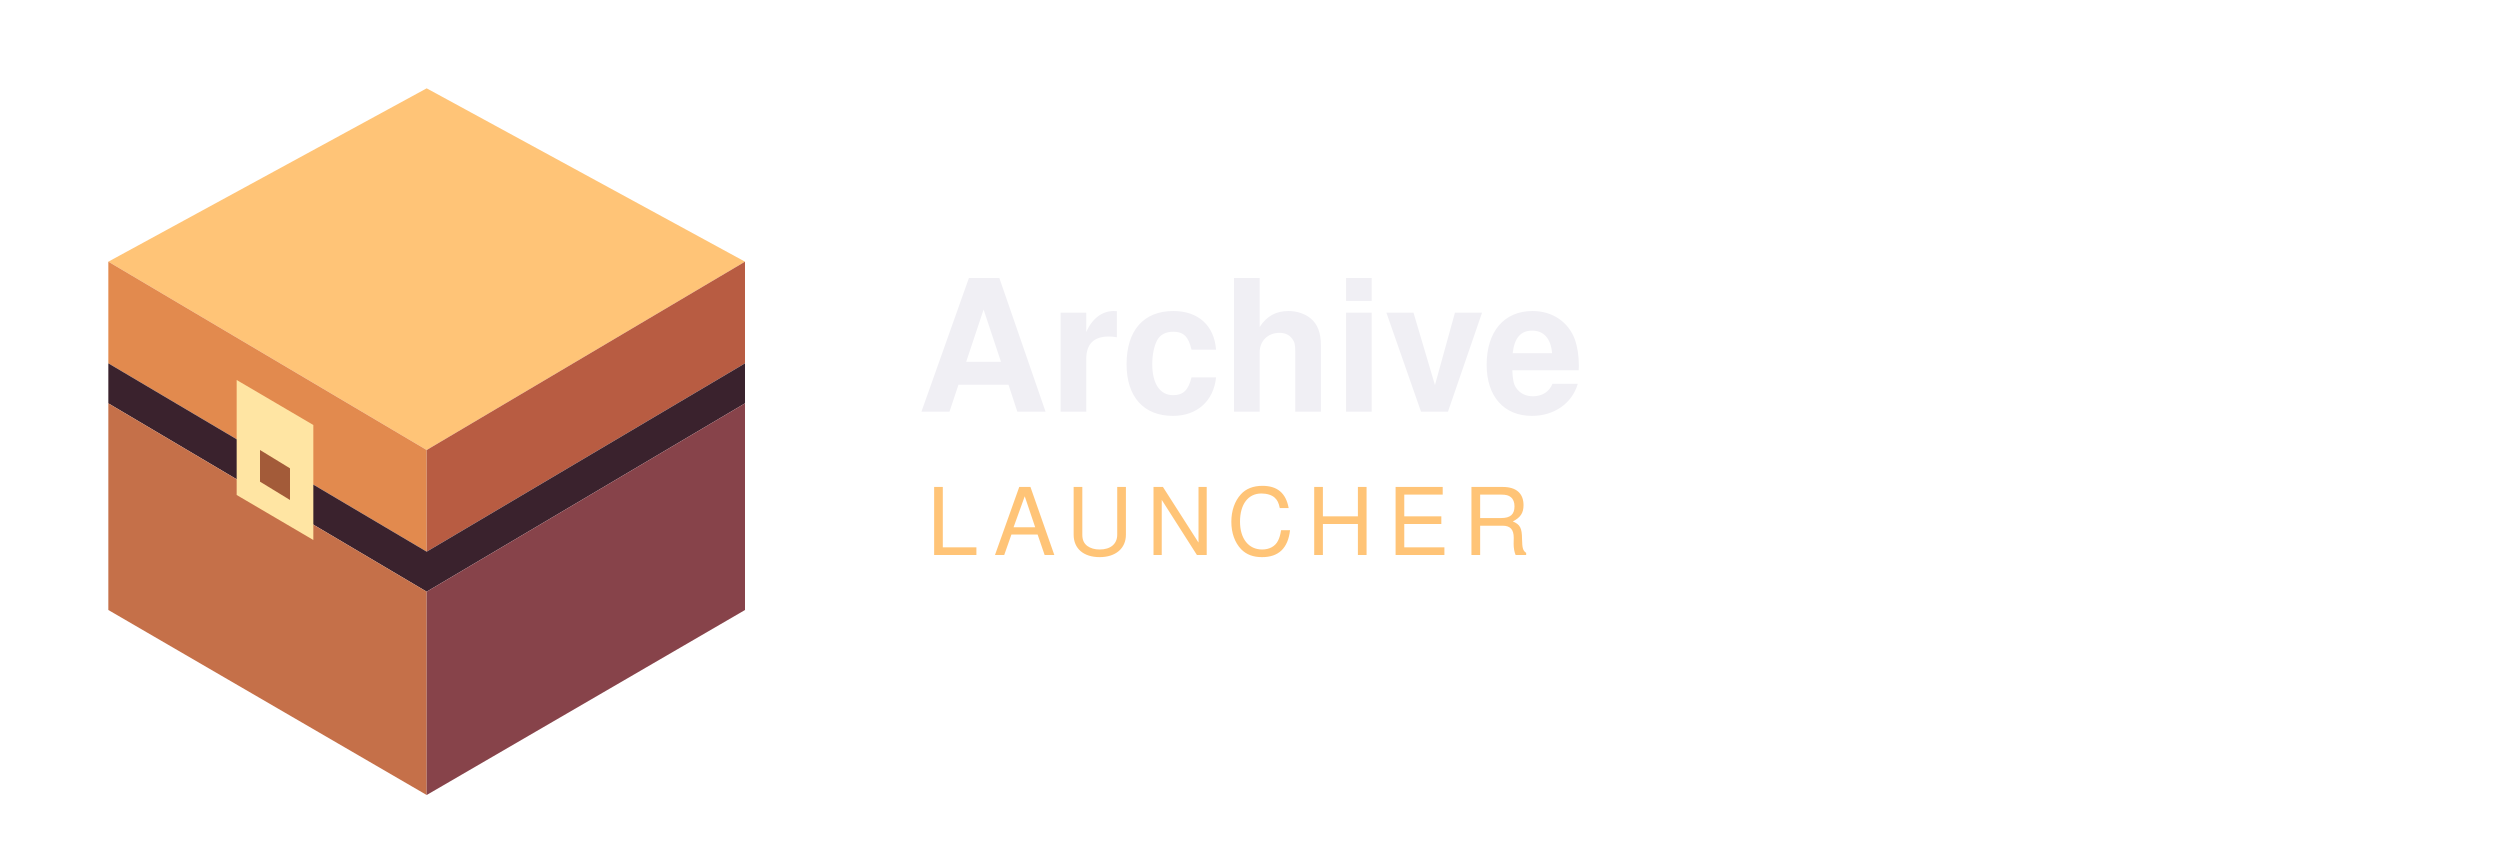
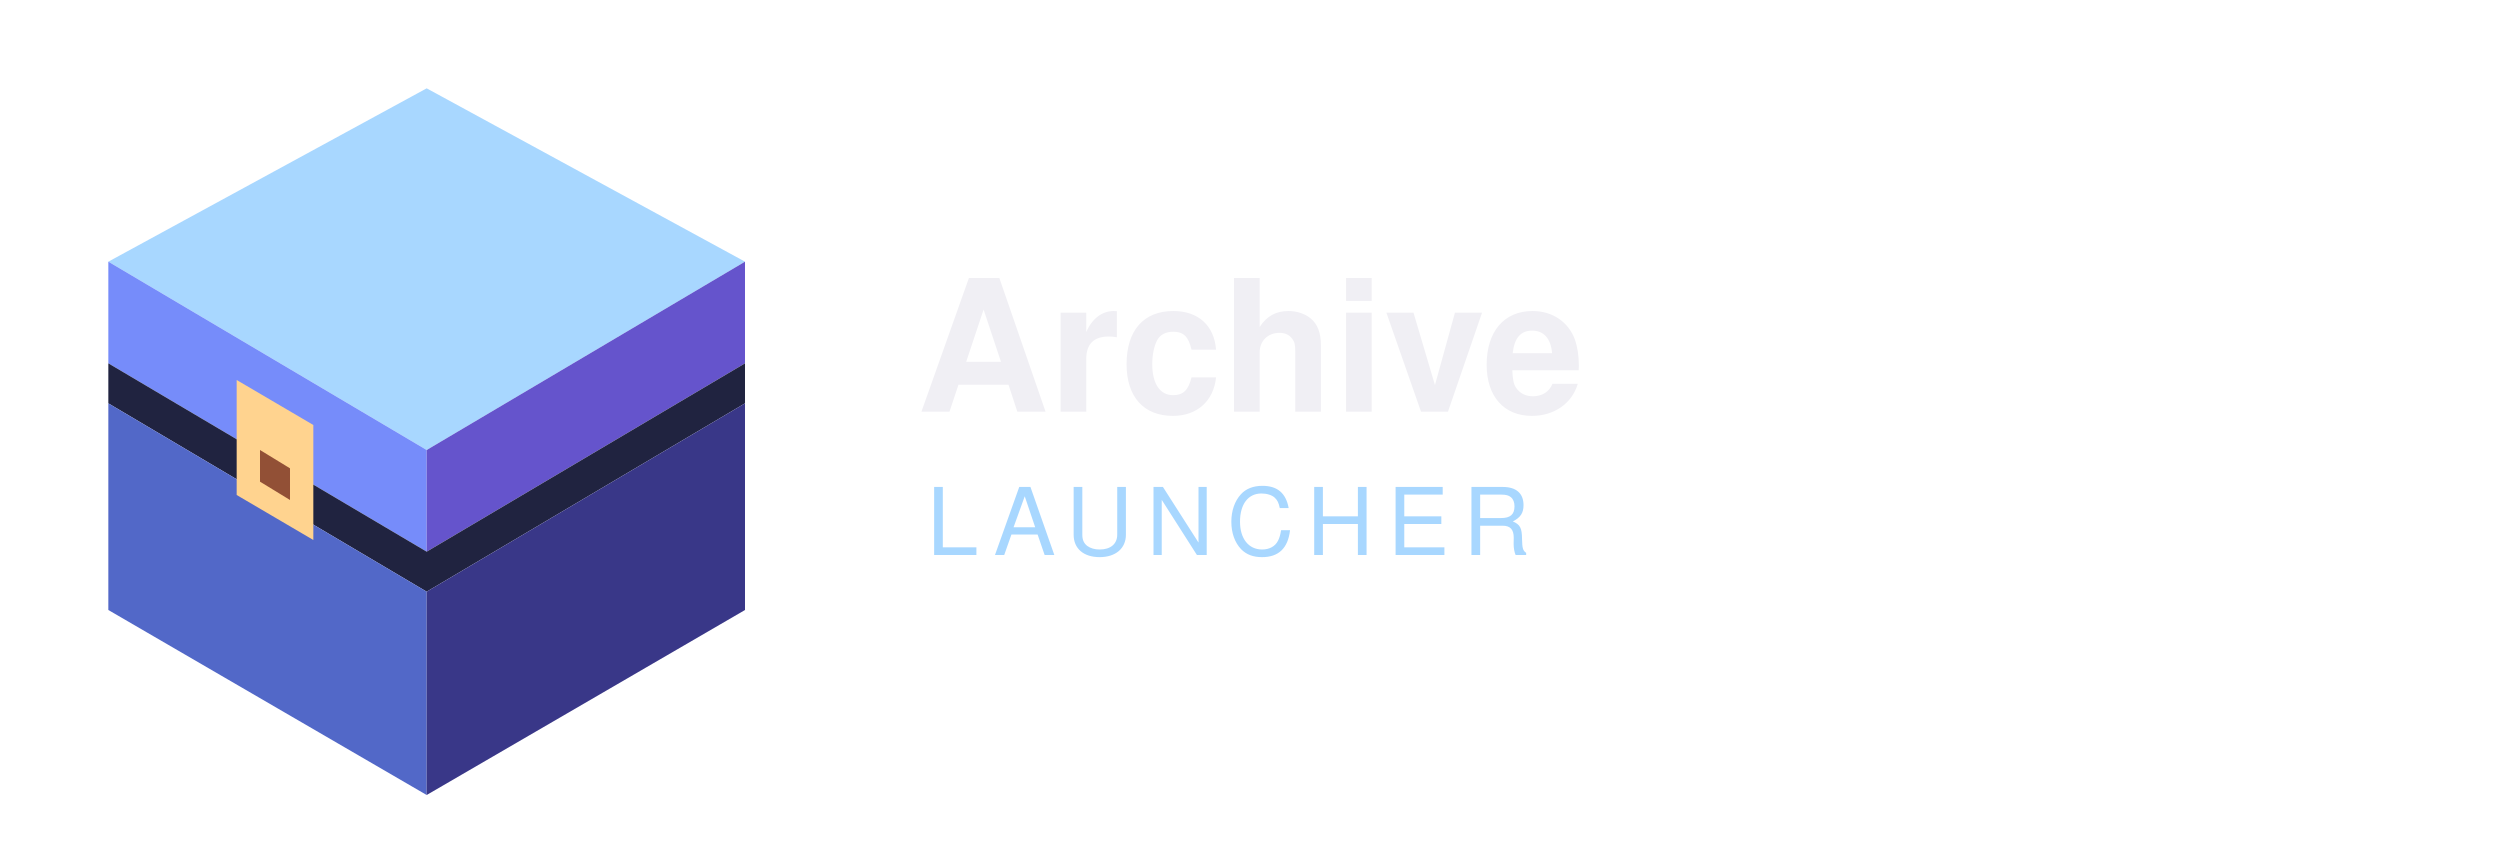
<svg xmlns="http://www.w3.org/2000/svg" width="1500" height="512" viewBox="0 0 1500 512">
-   <path d="M256 53 447 157 256 270 65 157Z" fill="#ffc477" />
-   <path d="M65 157 256 270V331L65 218Z" fill="#e28a4e" />
-   <path d="M447 157 256 270V331L447 218Z" fill="#b85c42" />
-   <path d="M65 218 256 331 447 218V242L256 355 65 242Z" fill="#3a222d" />
-   <path d="M65 242 256 355V477L65 366Z" fill="#c57049" />
-   <path d="M447 242 256 355V477L447 366Z" fill="#87434a" />
-   <path d="M142 228 188 255V324L142 297Z" fill="#ffe5a3" />
-   <path d="M156 270 174 281V300L156 289Z" fill="#a35b39" />
+   <path d="M256 53 447 157 256 270 65 157Z" fill="#a8d7ff" />
+   <path d="M65 157 256 270V331L65 218Z" fill="#768cfa" />
+   <path d="M447 157 256 270V331L447 218Z" fill="#6554cc" />
+   <path d="M65 218 256 331 447 218V242L256 355 65 242Z" fill="#202340" />
+   <path d="M65 242 256 355V477L65 366Z" fill="#5268c8" />
+   <path d="M447 242 256 355V477L447 366Z" fill="#393788" />
+   <path d="M142 228 188 255V324L142 297Z" fill="#ffd38f" />
+   <path d="M156 270 174 281V300L156 289Z" fill="#925036" />
  <text x="550" y="247" font-family="Helvetica,Arial,sans-serif" font-size="110" font-weight="600" fill="#f0eff4">Archive</text>
-   <text x="556" y="333" font-family="Helvetica,Arial,sans-serif" font-size="56" letter-spacing="8" fill="#ffc477">LAUNCHER</text>
+   <text x="556" y="333" font-family="Helvetica,Arial,sans-serif" font-size="56" letter-spacing="8" fill="#a8d7ff">LAUNCHER</text>
</svg>
